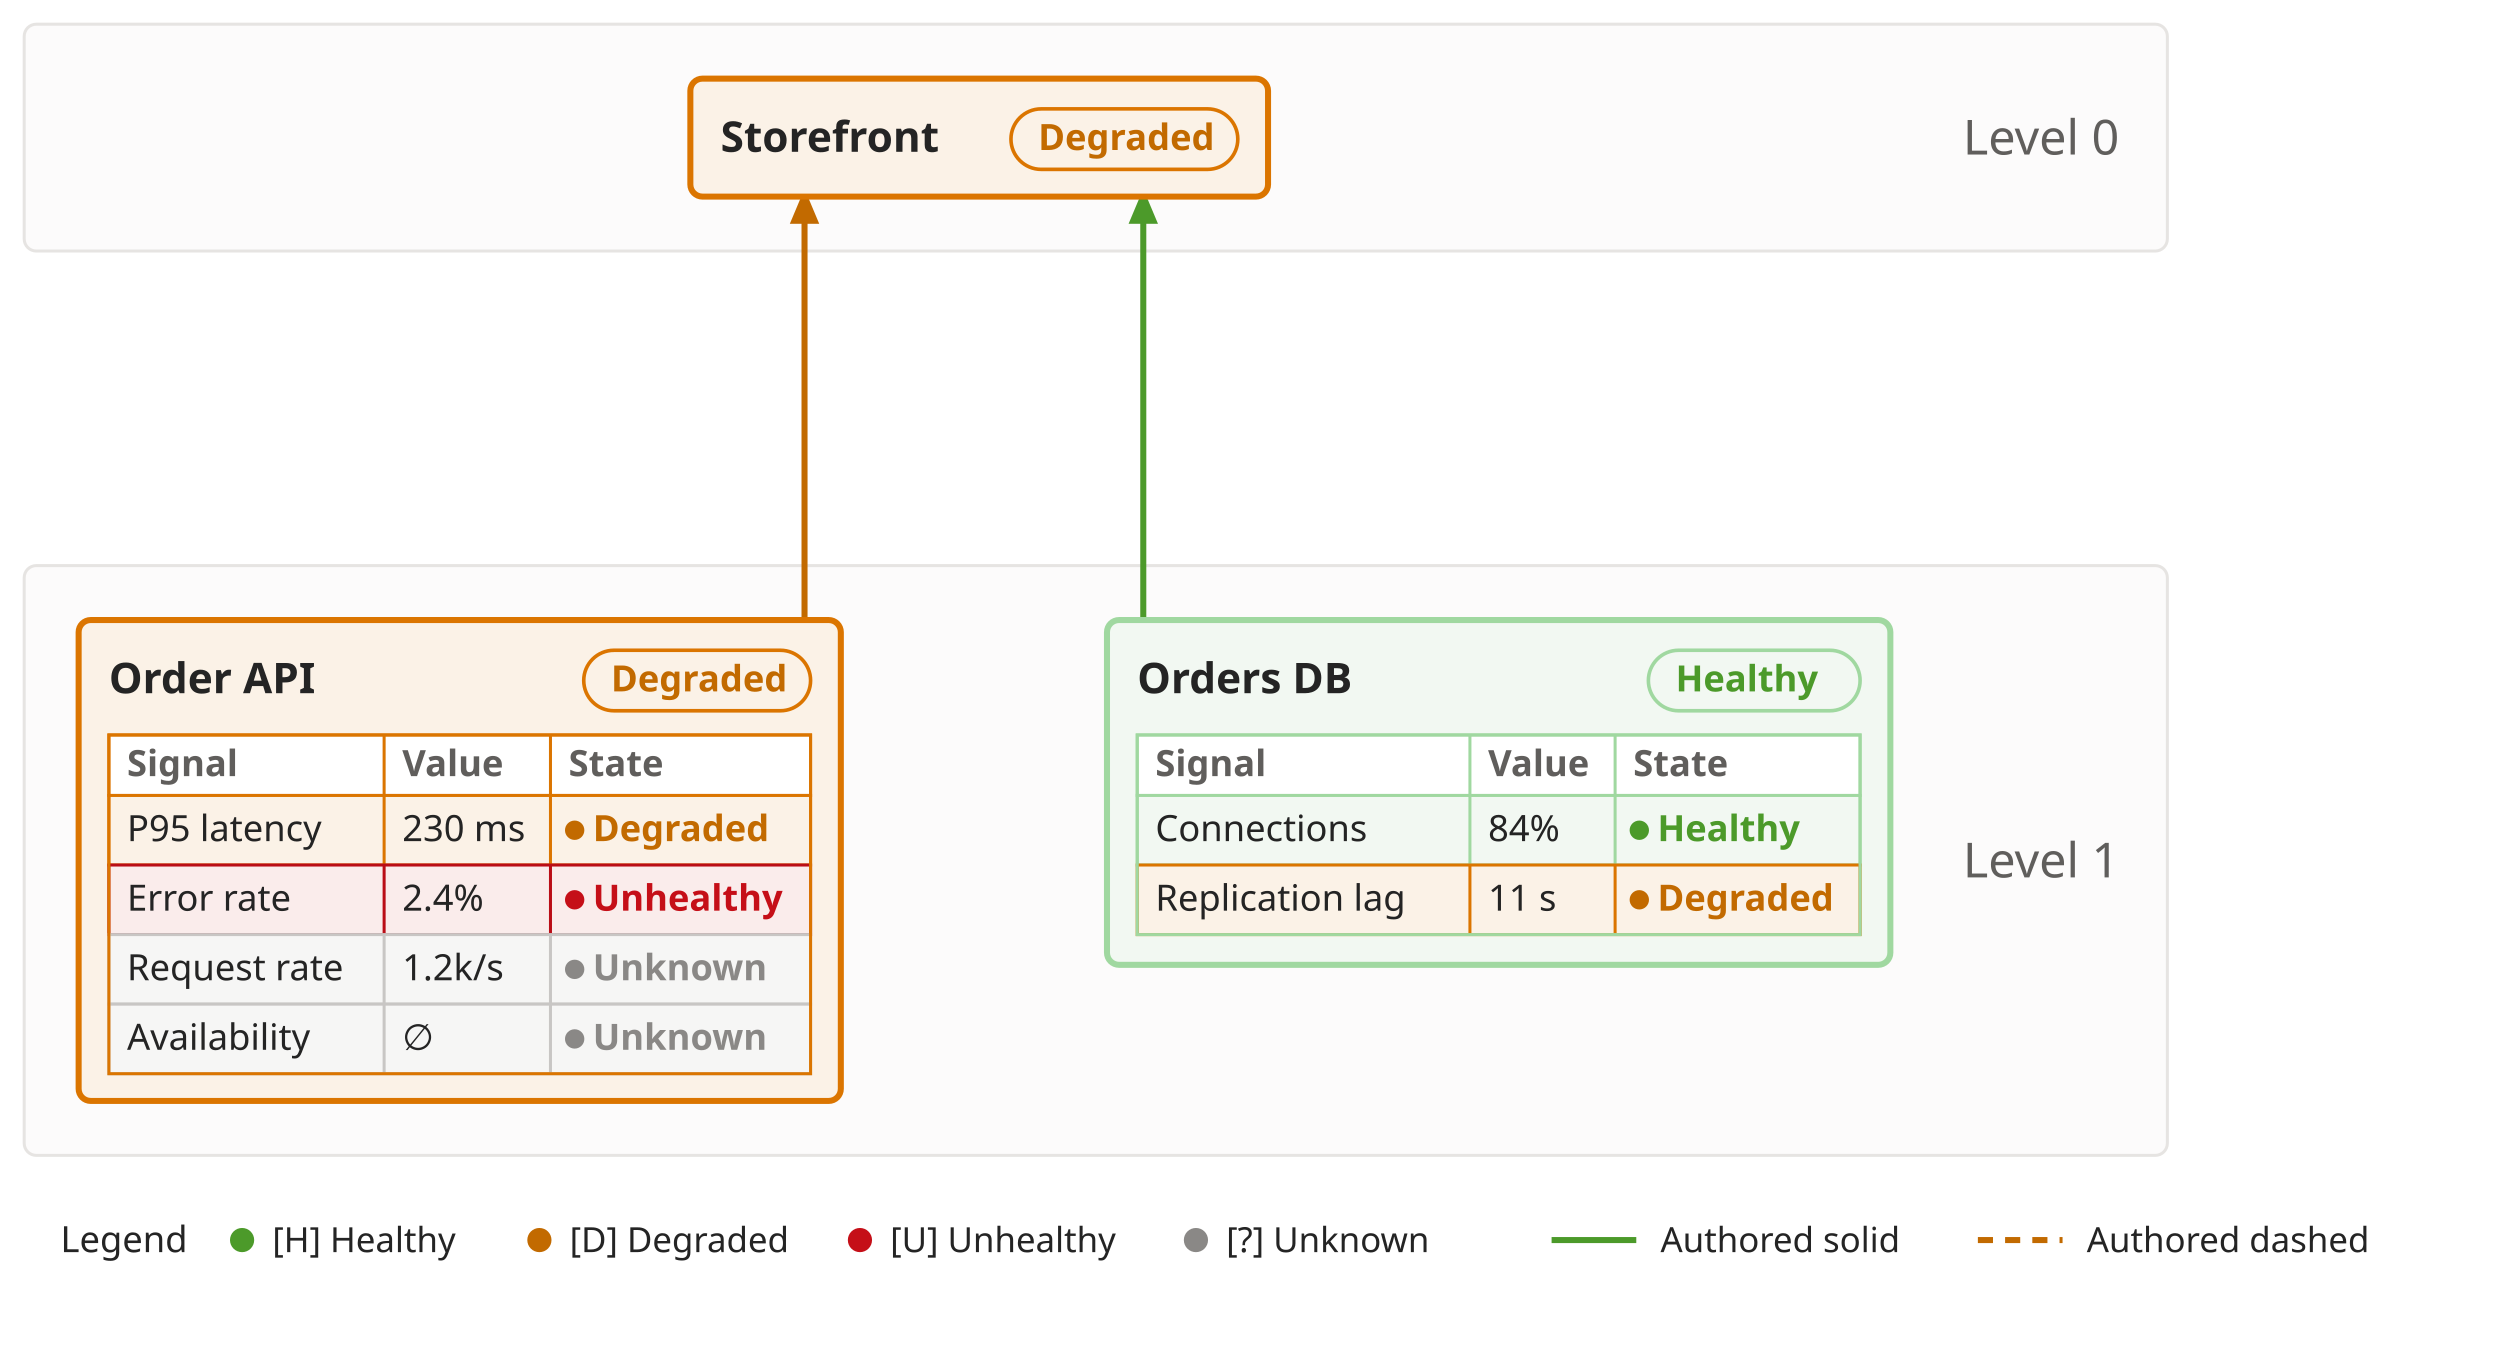
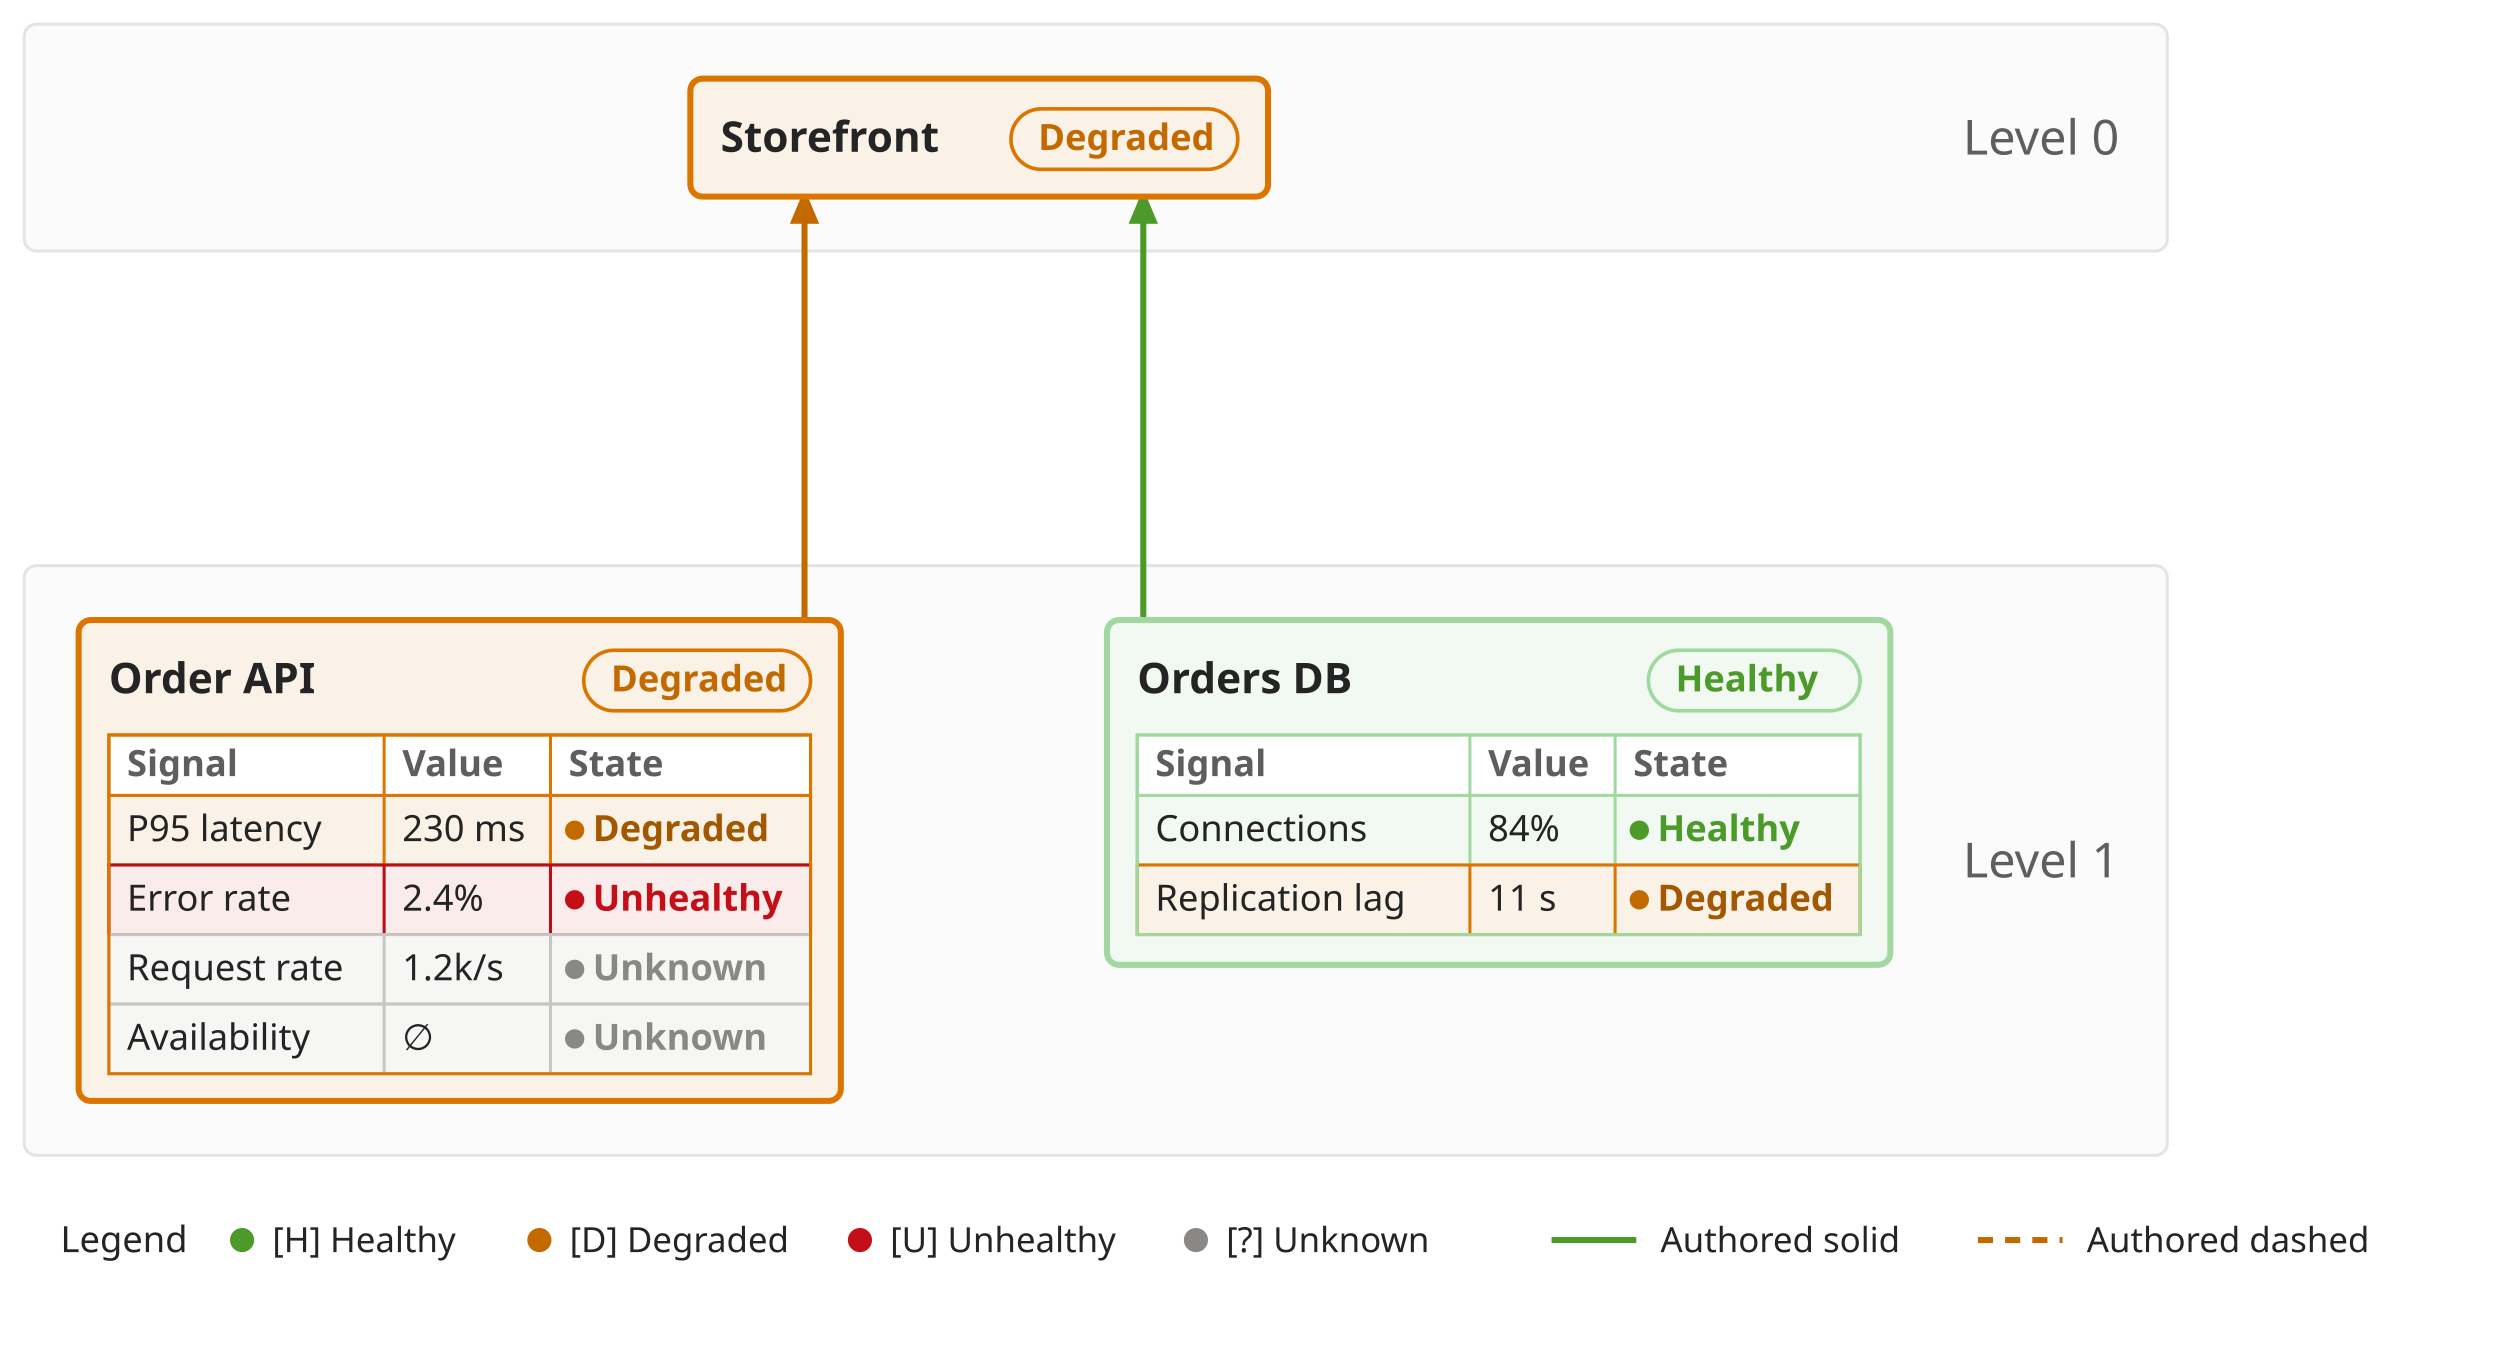
<svg xmlns="http://www.w3.org/2000/svg" class="pele pele-flowchart ahm-root" style="font-family:Segoe UI, Arial Unicode MS, Arial, sans-serif;color:#242424;font:16px sans-serif;letter-spacing:normal;word-spacing:normal;text-transform:none;direction:ltr;" fill="#242424" aria-roledescription="flowchart" role="img" aria-labelledby="ahm-f5cd110c64-title ahm-f5cd110c64-desc" data-ahm-theme="portal" viewBox="0 0 826.57 448" width="826.57" height="448">
  <rect class="ahm-bg" x="0" y="0" width="100%" height="100%" fill="#ffffff" />
  <g transform="translate(18,18)">
    <g class="pele-clusters">
      <g class="pele-cluster" data-id="lane_0">
        <rect x="-10" y="169" width="708.59" height="195" fill="#faf9f8" fill-opacity="0.5" stroke="#e6e4e2" style="rx:4px;" />
        <text class="pele-cluster-label" fill="#605e5c" x="631" y="272.1" text-anchor="start">Level 1</text>
      </g>
      <g class="pele-cluster" data-id="lane_1">
        <rect x="-10" y="-10" width="708.59" height="75" fill="#faf9f8" fill-opacity="0.5" stroke="#e6e4e2" style="rx:4px;" />
        <text class="pele-cluster-label" fill="#605e5c" x="631" y="33.1" text-anchor="start">Level 0</text>
      </g>
    </g>
    <g class="pele-edges" fill="none" stroke="#605e5c" stroke-linecap="round">
      <g class="pele-edge" data-id="L_api_root_0" style="stroke:#c26a00;stroke-width:2px;">
        <path d="M248.0 187.0 L248.0 54.0" />
        <path class="pele-marker" d="M248,47L251.36,55L244.64,55Z" fill="#c26a00" stroke="#c26a00" />
      </g>
      <g class="pele-edge" data-id="L_db_root_0" style="stroke:#4c9a2a;stroke-width:2px;">
        <path d="M360.0 187.0 L360.0 54.0" />
        <path class="pele-marker" d="M360,47L363.36,55L356.64,55Z" fill="#4c9a2a" stroke="#4c9a2a" />
      </g>
    </g>
    <g class="pele-nodes">
      <g class="pele-node pele-shape-rect ahm_degraded ahm_card state-degraded" data-id="api" transform="translate(134,266.5)">
        <rect x="-126" y="-79.5" width="252" height="159" fill="#ffffff" stroke="#e6e4e2" style="rx:4px;fill:#fbf2e7;stroke:#db7500;stroke-width:2px;" />
        <g class="ahm-node-content">
          <defs class="ahm-node-clips">
            <clipPath id="ahm-clip-ahm-f5cd110c64_api-r0-name">
              <rect x="-112" y="-19.5" width="83" height="19" />
            </clipPath>
            <clipPath id="ahm-clip-ahm-f5cd110c64_api-r0-value">
              <rect x="-21" y="-19.5" width="47" height="19" />
            </clipPath>
            <clipPath id="ahm-clip-ahm-f5cd110c64_api-r0-state">
              <rect x="34" y="-19.5" width="78" height="19" />
            </clipPath>
            <clipPath id="ahm-clip-ahm-f5cd110c64_api-r1-name">
              <rect x="-112" y="3.5" width="83" height="19" />
            </clipPath>
            <clipPath id="ahm-clip-ahm-f5cd110c64_api-r1-value">
              <rect x="-21" y="3.5" width="47" height="19" />
            </clipPath>
            <clipPath id="ahm-clip-ahm-f5cd110c64_api-r1-state">
              <rect x="34" y="3.5" width="78" height="19" />
            </clipPath>
            <clipPath id="ahm-clip-ahm-f5cd110c64_api-r2-name">
              <rect x="-112" y="26.5" width="83" height="19" />
            </clipPath>
            <clipPath id="ahm-clip-ahm-f5cd110c64_api-r2-value">
              <rect x="-21" y="26.5" width="47" height="19" />
            </clipPath>
            <clipPath id="ahm-clip-ahm-f5cd110c64_api-r2-state">
              <rect x="34" y="26.5" width="78" height="19" />
            </clipPath>
            <clipPath id="ahm-clip-ahm-f5cd110c64_api-r3-name">
              <rect x="-112" y="49.5" width="83" height="19" />
            </clipPath>
            <clipPath id="ahm-clip-ahm-f5cd110c64_api-r3-value">
              <rect x="-21" y="49.5" width="47" height="19" />
            </clipPath>
            <clipPath id="ahm-clip-ahm-f5cd110c64_api-r3-state">
              <rect x="34" y="49.5" width="78" height="19" />
            </clipPath>
          </defs>
          <g class="ahm-entity-header entity-state-degraded">
            <text class="ahm-entity-title" x="-116" y="-55.3" font-size="14" fill="#242424" text-anchor="start" font-weight="700">
              <tspan x="-116" y="-55.3">Order API</tspan>
            </text>
            <rect class="ahm-entity-status-badge entity-state-degraded" x="41" y="-69.5" width="75" height="20" rx="10" ry="10" fill="#fbf2e7" stroke="#db7500" stroke-width="1.2" />
            <text class="ahm-entity-status-text entity-state-degraded" x="50" y="-55.9" font-size="12" font-weight="600" fill="#c26a00" text-anchor="start">Degraded</text>
          </g>
          <g class="ahm-signal-table">
            <g class="ahm-signal-table-header">
              <rect x="-116" y="-41.5" width="232" height="20" fill="#ffffff" stroke="#db7500" stroke-width="1" />
              <line class="ahm-signal-col-sep" x1="-25" y1="-41.5" x2="-25" y2="-21.5" stroke="#db7500" stroke-width="1" />
              <line class="ahm-signal-col-sep" x1="30" y1="-41.5" x2="30" y2="-21.5" stroke="#db7500" stroke-width="1" />
              <text x="-110" y="-27.9" font-size="12" font-weight="600" fill="#605e5c" text-anchor="start">Signal</text>
              <text x="-19" y="-27.9" font-size="12" font-weight="600" fill="#605e5c" text-anchor="start">Value</text>
              <text x="36" y="-27.9" font-size="12" font-weight="600" fill="#605e5c" text-anchor="start">State</text>
            </g>
            <g class="ahm-signal-row row-state-degraded" data-signal-id="apiSig" data-row-index="0" data-state="degraded">
              <rect x="-116" y="-21.5" width="232" height="23" fill="#fbf2e7" stroke="#db7500" stroke-width="1" />
              <line class="ahm-signal-col-sep" x1="-25" y1="-21.5" x2="-25" y2="1.5" stroke="#db7500" stroke-width="1" />
              <line class="ahm-signal-col-sep" x1="30" y1="-21.5" x2="30" y2="1.5" stroke="#db7500" stroke-width="1" />
              <text class="ahm-signal-name" x="-110" y="-6.4" font-size="12" fill="#242424" text-anchor="start" font-weight="500" clip-path="url(#ahm-clip-ahm-f5cd110c64_api-r0-name)">
                <tspan x="-110" y="-6.4">P95 latency</tspan>
              </text>
              <text class="ahm-signal-value" x="-19" y="-6.4" font-size="12" fill="#242424" text-anchor="start" font-weight="500" clip-path="url(#ahm-clip-ahm-f5cd110c64_api-r0-value)">
                <tspan x="-19" y="-6.4">230 ms</tspan>
              </text>
              <circle class="ahm-signal-state-dot" cx="38" cy="-10" r="3.2" fill="#c26a00" />
-               <text class="ahm-signal-state state-degraded" x="44" y="-6.4" font-size="12" font-weight="600" fill="#c26a00" text-anchor="start" clip-path="url(#ahm-clip-ahm-f5cd110c64_api-r0-state)">Degraded</text>
+               <text class="ahm-signal-state state-degraded" x="44" y="-6.4" font-size="12" font-weight="600" fill="#a15800" text-anchor="start" clip-path="url(#ahm-clip-ahm-f5cd110c64_api-r0-state)">Degraded</text>
            </g>
            <g class="ahm-signal-row row-state-unhealthy" data-signal-id="apiSig" data-row-index="1" data-state="unhealthy">
              <rect x="-116" y="1.5" width="232" height="23" fill="#faeceb" stroke="#ba0d16" stroke-width="1" />
              <line class="ahm-signal-col-sep" x1="-25" y1="1.5" x2="-25" y2="24.5" stroke="#ba0d16" stroke-width="1" />
              <line class="ahm-signal-col-sep" x1="30" y1="1.5" x2="30" y2="24.5" stroke="#ba0d16" stroke-width="1" />
              <text class="ahm-signal-name" x="-110" y="16.6" font-size="12" fill="#242424" text-anchor="start" font-weight="500" clip-path="url(#ahm-clip-ahm-f5cd110c64_api-r1-name)">
                <tspan x="-110" y="16.6">Error rate</tspan>
              </text>
              <text class="ahm-signal-value" x="-19" y="16.6" font-size="12" fill="#242424" text-anchor="start" font-weight="500" clip-path="url(#ahm-clip-ahm-f5cd110c64_api-r1-value)">
                <tspan x="-19" y="16.6">2.4%</tspan>
              </text>
              <circle class="ahm-signal-state-dot" cx="38" cy="13" r="3.2" fill="#c50f18" />
              <text class="ahm-signal-state state-unhealthy" x="44" y="16.6" font-size="12" font-weight="600" fill="#c50f18" text-anchor="start" clip-path="url(#ahm-clip-ahm-f5cd110c64_api-r1-state)">Unhealthy</text>
            </g>
            <g class="ahm-signal-row row-state-unknown" data-signal-id="apiSig" data-row-index="2" data-state="unknown">
              <rect x="-116" y="24.5" width="232" height="23" fill="#f6f6f5" stroke="#c8c6c4" stroke-width="1" />
              <line class="ahm-signal-col-sep" x1="-25" y1="24.5" x2="-25" y2="47.5" stroke="#c8c6c4" stroke-width="1" />
              <line class="ahm-signal-col-sep" x1="30" y1="24.5" x2="30" y2="47.5" stroke="#c8c6c4" stroke-width="1" />
              <text class="ahm-signal-name" x="-110" y="39.6" font-size="12" fill="#242424" text-anchor="start" font-weight="500" clip-path="url(#ahm-clip-ahm-f5cd110c64_api-r2-name)">
                <tspan x="-110" y="39.6">Request rate</tspan>
              </text>
              <text class="ahm-signal-value" x="-19" y="39.6" font-size="12" fill="#242424" text-anchor="start" font-weight="500" clip-path="url(#ahm-clip-ahm-f5cd110c64_api-r2-value)">
                <tspan x="-19" y="39.6">1.2k/s</tspan>
              </text>
              <circle class="ahm-signal-state-dot" cx="38" cy="36" r="3.2" fill="#8a8886" />
              <text class="ahm-signal-state state-unknown" x="44" y="39.6" font-size="12" font-weight="600" fill="#8a8886" text-anchor="start" clip-path="url(#ahm-clip-ahm-f5cd110c64_api-r2-state)">Unknown</text>
            </g>
            <g class="ahm-signal-row row-state-unknown" data-signal-id="apiSig" data-row-index="3" data-state="unknown">
              <rect x="-116" y="47.5" width="232" height="23" fill="#f6f6f5" stroke="#c8c6c4" stroke-width="1" />
              <line class="ahm-signal-col-sep" x1="-25" y1="47.5" x2="-25" y2="70.5" stroke="#c8c6c4" stroke-width="1" />
              <line class="ahm-signal-col-sep" x1="30" y1="47.5" x2="30" y2="70.5" stroke="#c8c6c4" stroke-width="1" />
              <text class="ahm-signal-name" x="-110" y="62.6" font-size="12" fill="#242424" text-anchor="start" font-weight="500" clip-path="url(#ahm-clip-ahm-f5cd110c64_api-r3-name)">
                <tspan x="-110" y="62.6">Availability</tspan>
              </text>
              <text class="ahm-signal-value" x="-19" y="62.6" font-size="12" fill="#242424" text-anchor="start" font-weight="500" clip-path="url(#ahm-clip-ahm-f5cd110c64_api-r3-value)">
                <tspan x="-19" y="62.6">∅</tspan>
              </text>
              <circle class="ahm-signal-state-dot" cx="38" cy="59" r="3.2" fill="#8a8886" />
              <text class="ahm-signal-state state-unknown" x="44" y="62.6" font-size="12" font-weight="600" fill="#8a8886" text-anchor="start" clip-path="url(#ahm-clip-ahm-f5cd110c64_api-r3-state)">Unknown</text>
            </g>
          </g>
          <rect class="ahm-signal-table-outline" x="-116" y="-41.5" width="232" height="112" fill="none" stroke="#db7500" stroke-width="1" />
        </g>
      </g>
      <g class="pele-node pele-shape-rect ahm_healthy ahm_card state-healthy" data-id="db" transform="translate(477.5,244)">
        <rect x="-129.5" y="-57" width="259" height="114" fill="#ffffff" stroke="#e6e4e2" style="rx:4px;fill:#f2f8f2;stroke:#a0d8a0;stroke-width:2px;" />
        <g class="ahm-node-content">
          <defs class="ahm-node-clips">
            <clipPath id="ahm-clip-ahm-f5cd110c64_db-r0-name">
              <rect x="-115.5" y="3" width="102" height="19" />
            </clipPath>
            <clipPath id="ahm-clip-ahm-f5cd110c64_db-r0-value">
              <rect x="-5.5" y="3" width="40" height="19" />
            </clipPath>
            <clipPath id="ahm-clip-ahm-f5cd110c64_db-r0-state">
              <rect x="42.5" y="3" width="73" height="19" />
            </clipPath>
            <clipPath id="ahm-clip-ahm-f5cd110c64_db-r1-name">
              <rect x="-115.5" y="26" width="102" height="19" />
            </clipPath>
            <clipPath id="ahm-clip-ahm-f5cd110c64_db-r1-value">
              <rect x="-5.5" y="26" width="40" height="19" />
            </clipPath>
            <clipPath id="ahm-clip-ahm-f5cd110c64_db-r1-state">
              <rect x="42.5" y="26" width="73" height="19" />
            </clipPath>
          </defs>
          <g class="ahm-entity-header entity-state-healthy">
            <text class="ahm-entity-title" x="-119.5" y="-32.8" font-size="14" fill="#242424" text-anchor="start" font-weight="700">
              <tspan x="-119.5" y="-32.8">Orders DB</tspan>
            </text>
            <rect class="ahm-entity-status-badge entity-state-healthy" x="49.5" y="-47" width="70" height="20" rx="10" ry="10" fill="#f2f8f2" stroke="#a0d8a0" stroke-width="1.2" />
            <text class="ahm-entity-status-text entity-state-healthy" x="58.5" y="-33.4" font-size="12" font-weight="600" fill="#4c9a2a" text-anchor="start">Healthy</text>
          </g>
          <g class="ahm-signal-table">
            <g class="ahm-signal-table-header">
              <rect x="-119.5" y="-19" width="239" height="20" fill="#ffffff" stroke="#a0d8a0" stroke-width="1" />
              <line class="ahm-signal-col-sep" x1="-9.5" y1="-19" x2="-9.5" y2="1" stroke="#a0d8a0" stroke-width="1" />
              <line class="ahm-signal-col-sep" x1="38.5" y1="-19" x2="38.5" y2="1" stroke="#a0d8a0" stroke-width="1" />
              <text x="-113.5" y="-5.4" font-size="12" font-weight="600" fill="#605e5c" text-anchor="start">Signal</text>
              <text x="-3.5" y="-5.4" font-size="12" font-weight="600" fill="#605e5c" text-anchor="start">Value</text>
              <text x="44.5" y="-5.4" font-size="12" font-weight="600" fill="#605e5c" text-anchor="start">State</text>
            </g>
            <g class="ahm-signal-row row-state-healthy" data-signal-id="dbSig" data-row-index="0" data-state="healthy">
              <rect x="-119.5" y="1" width="239" height="23" fill="#f2f8f2" stroke="#a0d8a0" stroke-width="1" />
              <line class="ahm-signal-col-sep" x1="-9.5" y1="1" x2="-9.5" y2="24" stroke="#a0d8a0" stroke-width="1" />
              <line class="ahm-signal-col-sep" x1="38.5" y1="1" x2="38.5" y2="24" stroke="#a0d8a0" stroke-width="1" />
              <text class="ahm-signal-name" x="-113.5" y="16.1" font-size="12" fill="#242424" text-anchor="start" font-weight="500" clip-path="url(#ahm-clip-ahm-f5cd110c64_db-r0-name)">
                <tspan x="-113.5" y="16.1">Connections</tspan>
              </text>
              <text class="ahm-signal-value" x="-3.5" y="16.1" font-size="12" fill="#242424" text-anchor="start" font-weight="500" clip-path="url(#ahm-clip-ahm-f5cd110c64_db-r0-value)">
                <tspan x="-3.5" y="16.1">84%</tspan>
              </text>
              <circle class="ahm-signal-state-dot" cx="46.5" cy="12.5" r="3.2" fill="#4c9a2a" />
              <text class="ahm-signal-state state-healthy" x="52.5" y="16.1" font-size="12" font-weight="600" fill="#4c9a2a" text-anchor="start" clip-path="url(#ahm-clip-ahm-f5cd110c64_db-r0-state)">Healthy</text>
            </g>
            <g class="ahm-signal-row row-state-degraded" data-signal-id="dbSig" data-row-index="1" data-state="degraded">
              <rect x="-119.5" y="24" width="239" height="23" fill="#fbf2e7" stroke="#db7500" stroke-width="1" />
              <line class="ahm-signal-col-sep" x1="-9.5" y1="24" x2="-9.5" y2="47" stroke="#db7500" stroke-width="1" />
              <line class="ahm-signal-col-sep" x1="38.5" y1="24" x2="38.5" y2="47" stroke="#db7500" stroke-width="1" />
              <text class="ahm-signal-name" x="-113.5" y="39.1" font-size="12" fill="#242424" text-anchor="start" font-weight="500" clip-path="url(#ahm-clip-ahm-f5cd110c64_db-r1-name)">
                <tspan x="-113.5" y="39.1">Replication lag</tspan>
              </text>
              <text class="ahm-signal-value" x="-3.5" y="39.1" font-size="12" fill="#242424" text-anchor="start" font-weight="500" clip-path="url(#ahm-clip-ahm-f5cd110c64_db-r1-value)">
                <tspan x="-3.5" y="39.1">11 s</tspan>
              </text>
              <circle class="ahm-signal-state-dot" cx="46.5" cy="35.5" r="3.2" fill="#c26a00" />
-               <text class="ahm-signal-state state-degraded" x="52.5" y="39.1" font-size="12" font-weight="600" fill="#c26a00" text-anchor="start" clip-path="url(#ahm-clip-ahm-f5cd110c64_db-r1-state)">Degraded</text>
+               <text class="ahm-signal-state state-degraded" x="52.5" y="39.1" font-size="12" font-weight="600" fill="#a15800" text-anchor="start" clip-path="url(#ahm-clip-ahm-f5cd110c64_db-r1-state)">Degraded</text>
            </g>
          </g>
          <rect class="ahm-signal-table-outline" x="-119.5" y="-19" width="239" height="66" fill="none" stroke="#a0d8a0" stroke-width="1" />
        </g>
      </g>
      <g class="pele-node pele-shape-rect ahm_degraded ahm_card state-degraded" data-id="root" transform="translate(305.75,27.5)">
        <rect x="-95.5" y="-19.5" width="191" height="39" fill="#ffffff" stroke="#e6e4e2" style="rx:4px;fill:#fbf2e7;stroke:#db7500;stroke-width:2px;" />
        <g class="ahm-node-content">
          <defs class="ahm-node-clips" />
          <g class="ahm-entity-header entity-state-degraded">
            <text class="ahm-entity-title" x="-85.5" y="4.7" font-size="14" fill="#242424" text-anchor="start" font-weight="700">
              <tspan x="-85.5" y="4.7">Storefront</tspan>
            </text>
            <rect class="ahm-entity-status-badge entity-state-degraded" x="10.5" y="-9.5" width="75" height="20" rx="10" ry="10" fill="#fbf2e7" stroke="#db7500" stroke-width="1.2" />
            <text class="ahm-entity-status-text entity-state-degraded" x="19.5" y="4.1" font-size="12" font-weight="600" fill="#c26a00" text-anchor="start">Degraded</text>
          </g>
        </g>
      </g>
    </g>
  </g>
  <g class="ahm-legend" transform="translate(0,0)">
    <text x="20" y="414" font-size="12" fill="#242424">Legend</text>
    <g transform="translate(80.04,410)">
      <circle cx="0" cy="0" r="4" fill="#4c9a2a" />
      <text x="10" y="4" font-size="11.5" fill="#242424">[H] Healthy</text>
    </g>
    <g transform="translate(178.34,410)">
      <circle cx="0" cy="0" r="4" fill="#c26a00" />
      <text x="10" y="4" font-size="11.5" fill="#242424">[D] Degraded</text>
    </g>
    <g transform="translate(284.32,410)">
      <circle cx="0" cy="0" r="4" fill="#c50f18" />
      <text x="10" y="4" font-size="11.5" fill="#242424">[U] Unhealthy</text>
    </g>
    <g transform="translate(395.41,410)">
      <circle cx="0" cy="0" r="4" fill="#8a8886" />
      <text x="10" y="4" font-size="11.5" fill="#242424">[?] Unknown</text>
    </g>
    <g transform="translate(513,410)">
      <line x1="0" y1="0" x2="28" y2="0" stroke="#4c9a2a" stroke-width="2" />
      <text x="36" y="4" font-size="11.5" fill="#242424">Authored solid</text>
    </g>
    <g transform="translate(653.94,410)">
      <line x1="0" y1="0" x2="28" y2="0" stroke="#c26a00" stroke-width="2" stroke-dasharray="5 4" />
      <text x="36" y="4" font-size="11.5" fill="#242424">Authored dashed</text>
    </g>
  </g>
</svg>
